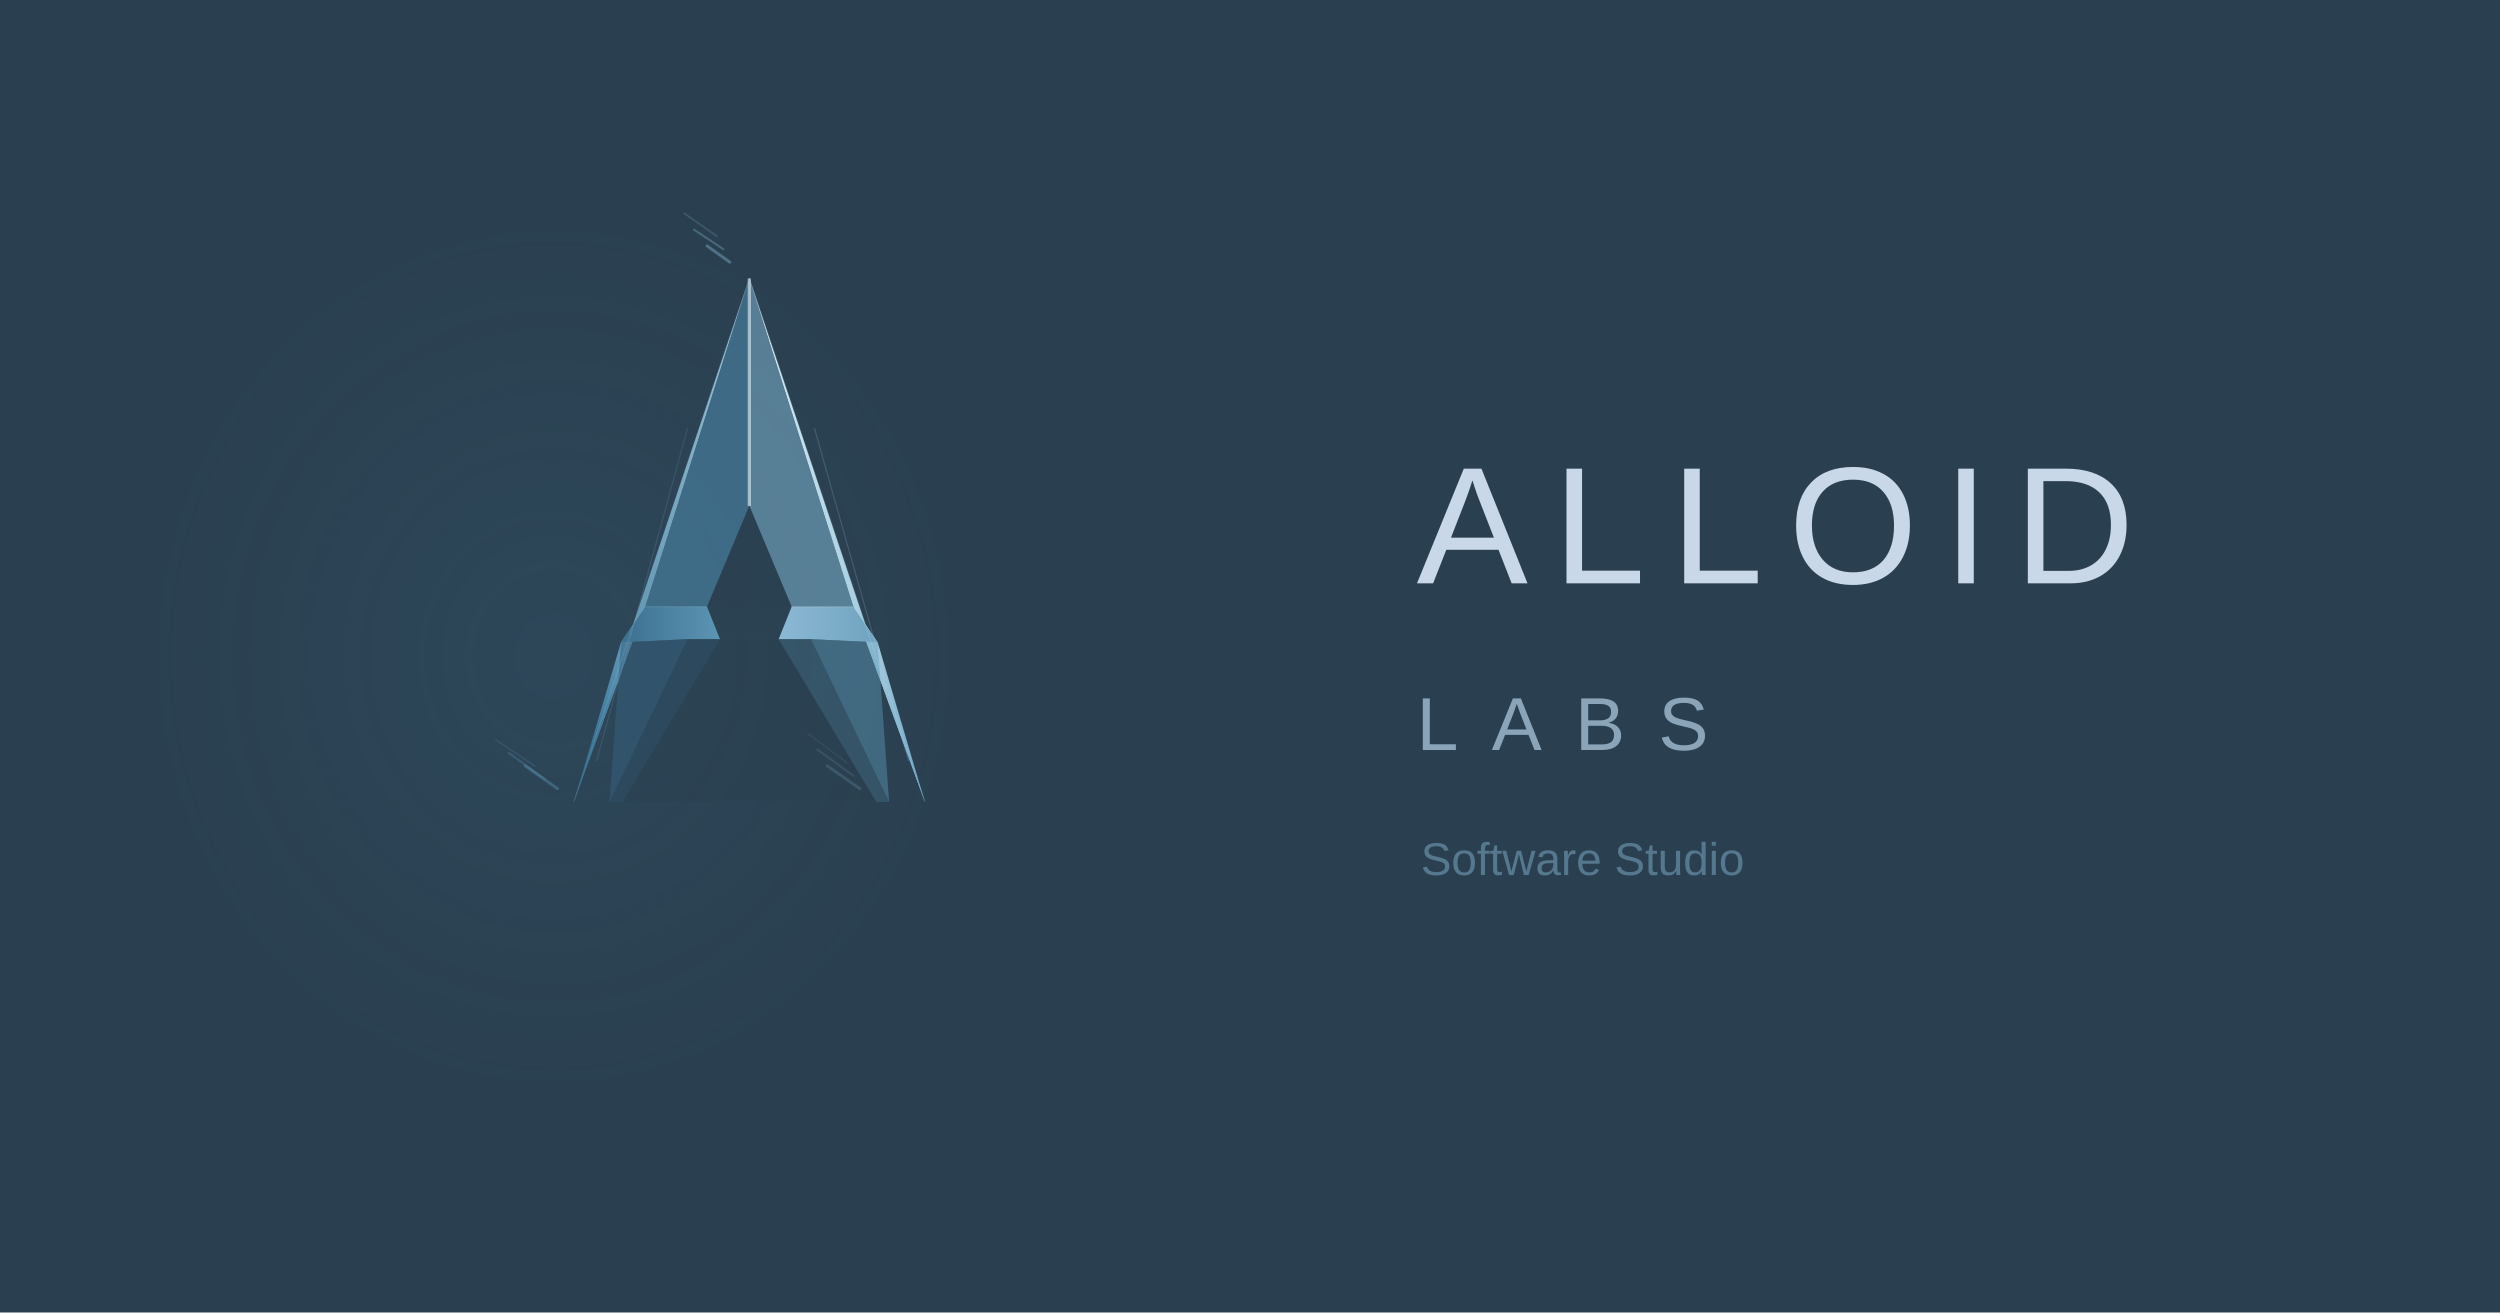
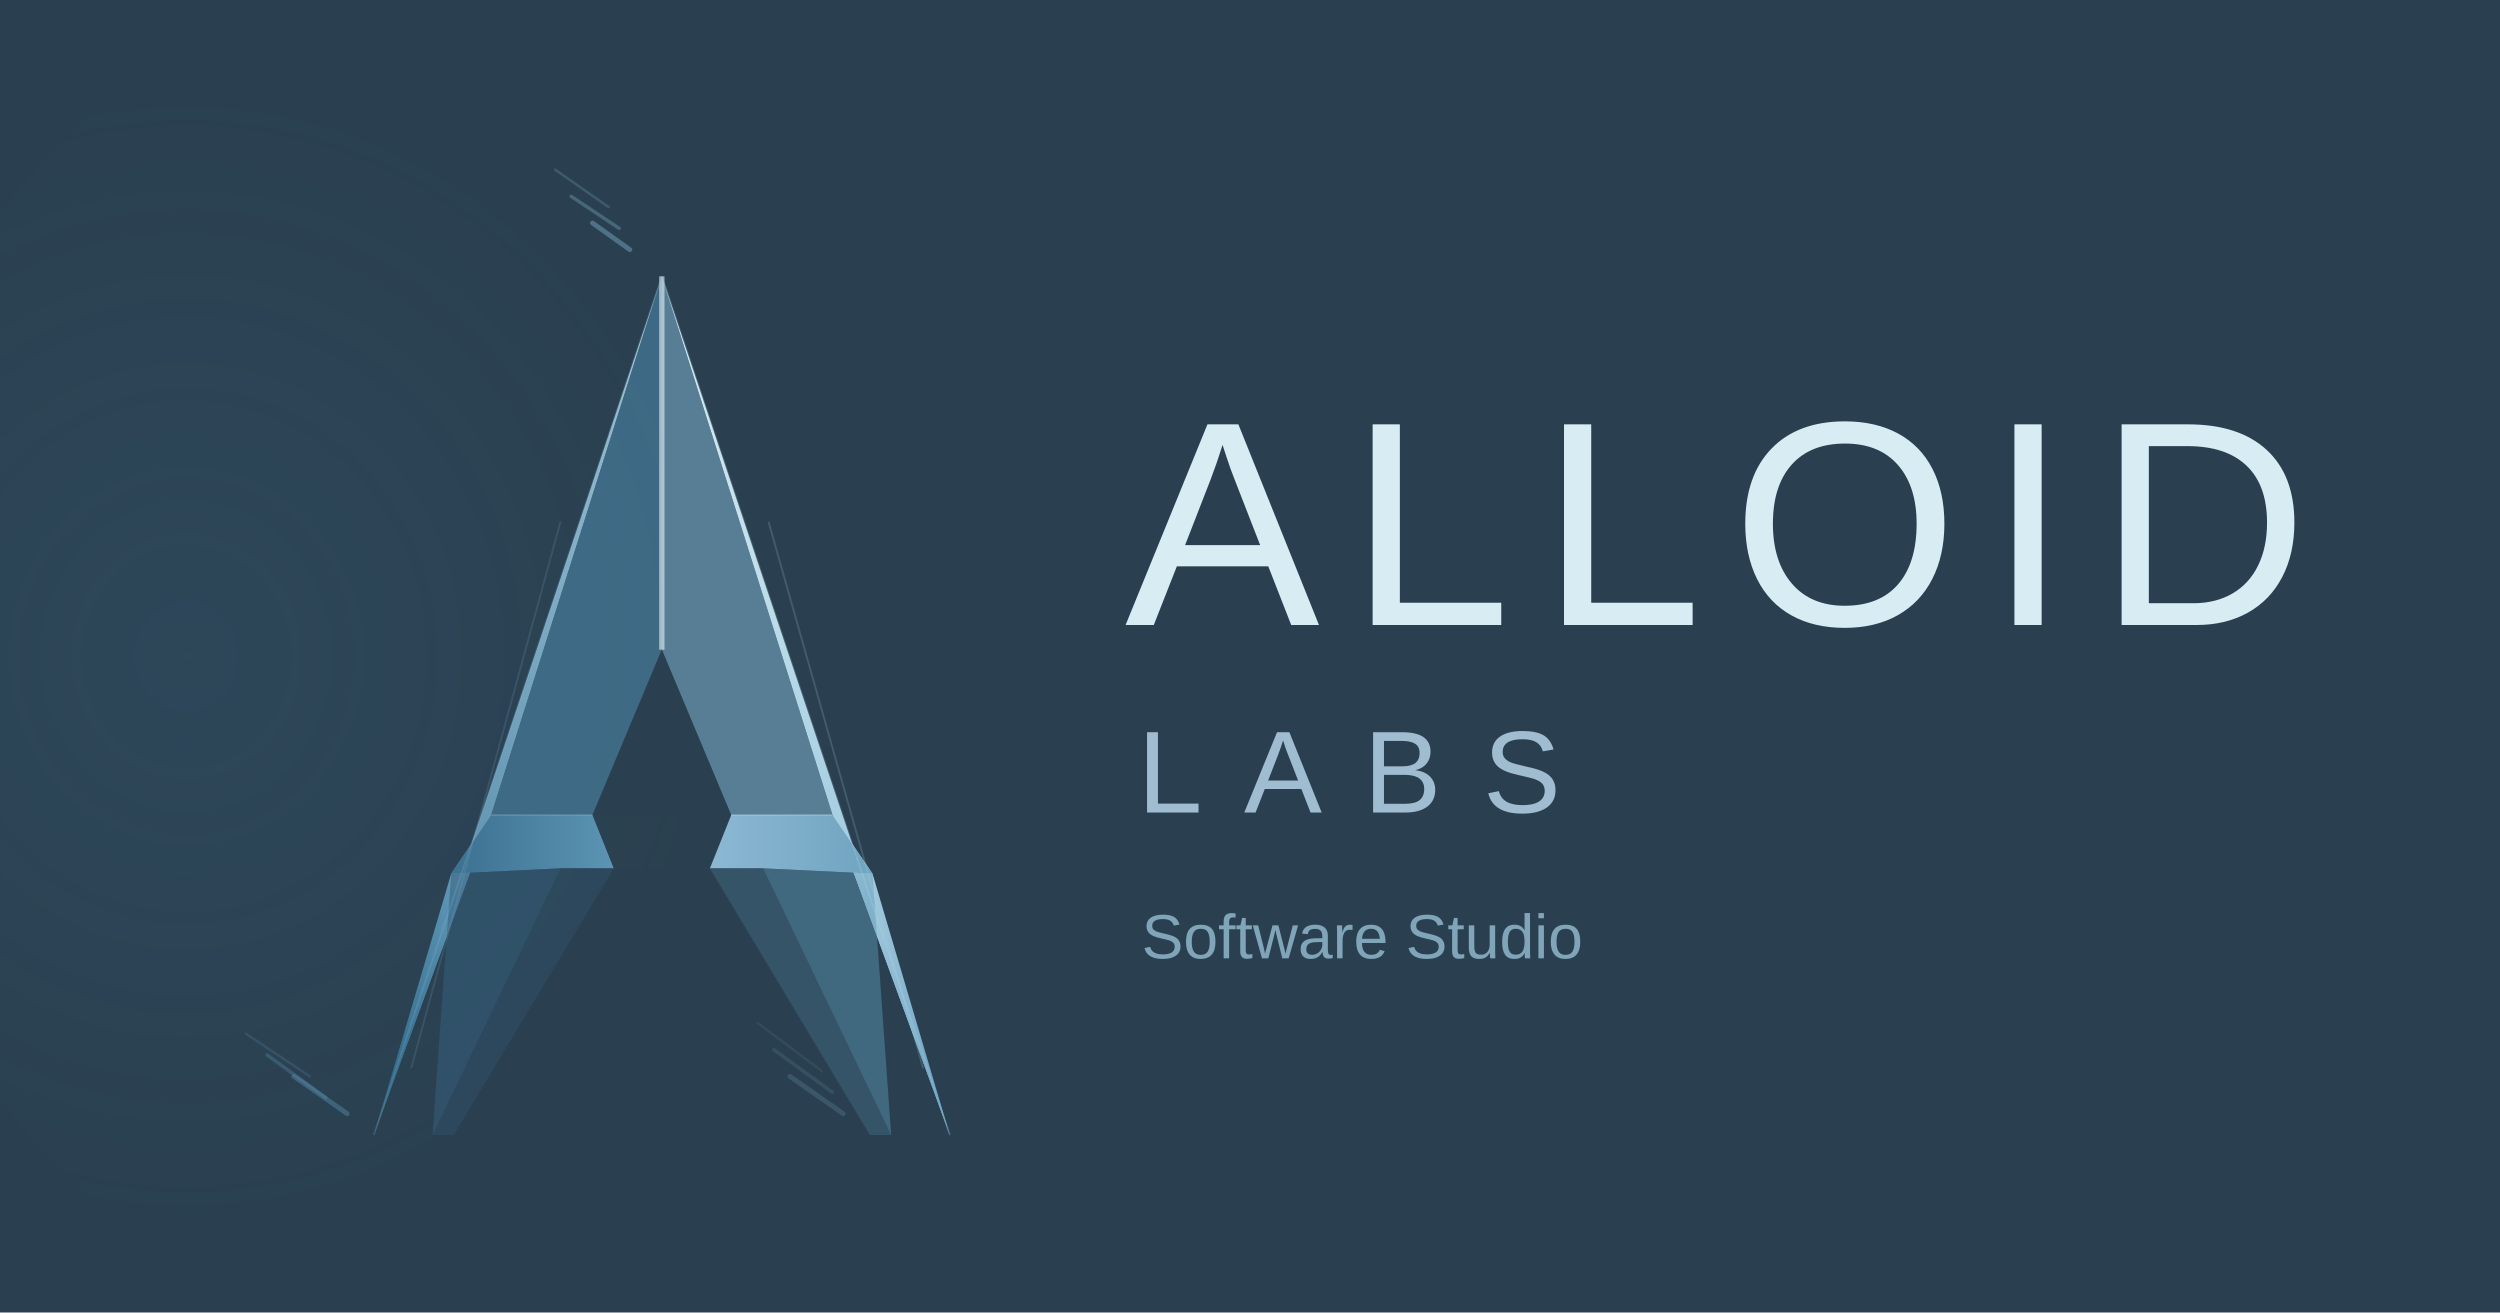
<svg xmlns="http://www.w3.org/2000/svg" viewBox="0 0 1200 630" width="1200" height="630">
  <defs>
    <linearGradient id="fL5b" x1="100%" y1="0%" x2="0%" y2="100%">
      <stop offset="0%" style="stop-color:#84B4CC" />
      <stop offset="30%" style="stop-color:#5C94B4" />
      <stop offset="70%" style="stop-color:#3C7494" />
      <stop offset="100%" style="stop-color:#285A78" />
    </linearGradient>
    <linearGradient id="fR5b" x1="0%" y1="0%" x2="100%" y2="100%">
      <stop offset="0%" style="stop-color:#CCE4EE" />
      <stop offset="30%" style="stop-color:#A0C8DC" />
      <stop offset="70%" style="stop-color:#80B0CC" />
      <stop offset="100%" style="stop-color:#5C94B4" />
    </linearGradient>
    <linearGradient id="fLup5b" x1="80%" y1="0%" x2="20%" y2="100%">
      <stop offset="0%" style="stop-color:#98C0D4" />
      <stop offset="100%" style="stop-color:#4C84A4" />
    </linearGradient>
    <linearGradient id="fRup5b" x1="20%" y1="0%" x2="80%" y2="100%">
      <stop offset="0%" style="stop-color:#D8ECF4" />
      <stop offset="100%" style="stop-color:#8CC0D8" />
    </linearGradient>
    <linearGradient id="bL5b" x1="100%" y1="50%" x2="0%" y2="50%">
      <stop offset="0%" style="stop-color:#5C94B4" />
      <stop offset="100%" style="stop-color:#3C7090" />
    </linearGradient>
    <linearGradient id="bR5b" x1="0%" y1="50%" x2="100%" y2="50%">
      <stop offset="0%" style="stop-color:#8CB8D4" />
      <stop offset="100%" style="stop-color:#70A4C0" />
    </linearGradient>
-     <radialGradient id="bgG" cx="35%" cy="50%" r="35%">
+     <radialGradient id="bgG" cx="25%" cy="50%" r="40%">
      <stop offset="0%" style="stop-color:#4888AC;stop-opacity:0.1" />
      <stop offset="100%" style="stop-color:#4888AC;stop-opacity:0" />
    </radialGradient>
  </defs>
  <rect width="1200" height="630" fill="#2A4050" />
-   <ellipse cx="350" cy="315" rx="280" ry="300" fill="url(#bgG)" />
-   <g transform="translate(160, 65) scale(0.78)">
+   <ellipse cx="250" cy="315" rx="320" ry="340" fill="url(#bgG)" />
+   <g transform="translate(-10, 20) scale(1.28)">
    <line x1="230" y1="68" x2="244" y2="78" stroke="#7CACC8" stroke-width="1.8" opacity="0.45" stroke-linecap="round" />
    <line x1="222" y1="58" x2="240" y2="70" stroke="#7CACC8" stroke-width="1.3" opacity="0.35" stroke-linecap="round" />
    <line x1="216" y1="48" x2="236" y2="62" stroke="#7CACC8" stroke-width="0.9" opacity="0.25" stroke-linecap="round" />
    <line x1="118" y1="388" x2="138" y2="402" stroke="#5C94B4" stroke-width="1.8" opacity="0.4" stroke-linecap="round" />
    <line x1="108" y1="380" x2="130" y2="396" stroke="#5C94B4" stroke-width="1.3" opacity="0.3" stroke-linecap="round" />
    <line x1="100" y1="372" x2="124" y2="388" stroke="#5C94B4" stroke-width="0.9" opacity="0.2" stroke-linecap="round" />
    <line x1="304" y1="388" x2="324" y2="402" stroke="#80B0CC" stroke-width="1.8" opacity="0.4" stroke-linecap="round" />
    <line x1="298" y1="378" x2="320" y2="394" stroke="#80B0CC" stroke-width="1.3" opacity="0.3" stroke-linecap="round" />
    <line x1="292" y1="368" x2="316" y2="386" stroke="#80B0CC" stroke-width="0.9" opacity="0.2" stroke-linecap="round" />
    <polygon points="256,88 192,290 148,410" fill="url(#fLup5b)" />
    <polygon points="192,290 177,312 148,410" fill="url(#fL5b)" />
    <polygon points="256,88 256,228 230,290 192,290" fill="#4880A0" opacity="0.65" />
    <polygon points="192,290 230,290 238,310 218,310 177,312" fill="url(#bL5b)" />
    <polygon points="238,310 218,310 177,312 170,410 178,410" fill="#345E7C" opacity="0.55" />
    <polygon points="256,88 320,290 364,410" fill="url(#fRup5b)" />
    <polygon points="320,290 335,312 364,410" fill="url(#fR5b)" />
    <polygon points="256,88 256,228 282,290 320,290" fill="#7CB0CC" opacity="0.55" />
    <polygon points="320,290 282,290 274,310 294,310 335,312" fill="url(#bR5b)" />
    <polygon points="274,310 294,310 335,312 342,410 334,410" fill="#5C98B8" opacity="0.45" />
    <polygon points="256,228 230,290 282,290" fill="#2A4050" opacity="0.6" />
    <polygon points="238,310 274,310 282,290 230,290" fill="#2A4050" opacity="0.45" />
    <polygon points="218,310 294,310 342,410 170,410" fill="#2A4050" opacity="0.5" />
    <line x1="256" y1="88" x2="256" y2="228" stroke="#E4F2FA" stroke-width="2" opacity="0.6" />
    <line x1="218" y1="180" x2="162" y2="385" stroke="#78A8C4" stroke-width="0.7" opacity="0.18" />
    <line x1="296" y1="180" x2="354" y2="385" stroke="#A4CCE0" stroke-width="0.7" opacity="0.2" />
    <line x1="192" y1="290" x2="230" y2="290" stroke="#90BCD4" stroke-width="0.7" opacity="0.3" />
    <line x1="282" y1="290" x2="320" y2="290" stroke="#B4D8E8" stroke-width="0.7" opacity="0.35" />
    <line x1="256" y1="88" x2="148" y2="410" stroke="#98BCD4" stroke-width="0.7" opacity="0.18" />
    <line x1="256" y1="88" x2="364" y2="410" stroke="#B0D4E8" stroke-width="0.7" opacity="0.22" />
  </g>
-   <text x="680" y="280" text-anchor="left" font-family="'Segoe UI', 'Helvetica Neue', Arial, sans-serif" font-size="80" font-weight="300" letter-spacing="12" fill="#C8D8E8">ALLOID</text>
-   <text x="680" y="360" text-anchor="left" font-family="'Segoe UI', 'Helvetica Neue', Arial, sans-serif" font-size="36" font-weight="300" letter-spacing="16" fill="#8BA4B8">LABS</text>
-   <text x="682" y="420" font-family="'Segoe UI', 'Helvetica Neue', Arial, sans-serif" font-size="22" font-weight="300" fill="#6890A8" opacity="0.7">Software Studio</text>
+   <text x="540" y="300" font-family="'Segoe UI', 'Helvetica Neue', Arial, sans-serif" font-size="140" font-weight="300" letter-spacing="14" fill="#D8ECF4">ALLOID</text>
+   <text x="546" y="390" font-family="'Segoe UI', 'Helvetica Neue', Arial, sans-serif" font-size="56" font-weight="300" letter-spacing="20" fill="#A0BCD0">LABS</text>
+   <text x="548" y="460" font-family="'Segoe UI', 'Helvetica Neue', Arial, sans-serif" font-size="30" font-weight="300" fill="#80A4B8">Software Studio</text>
</svg>
